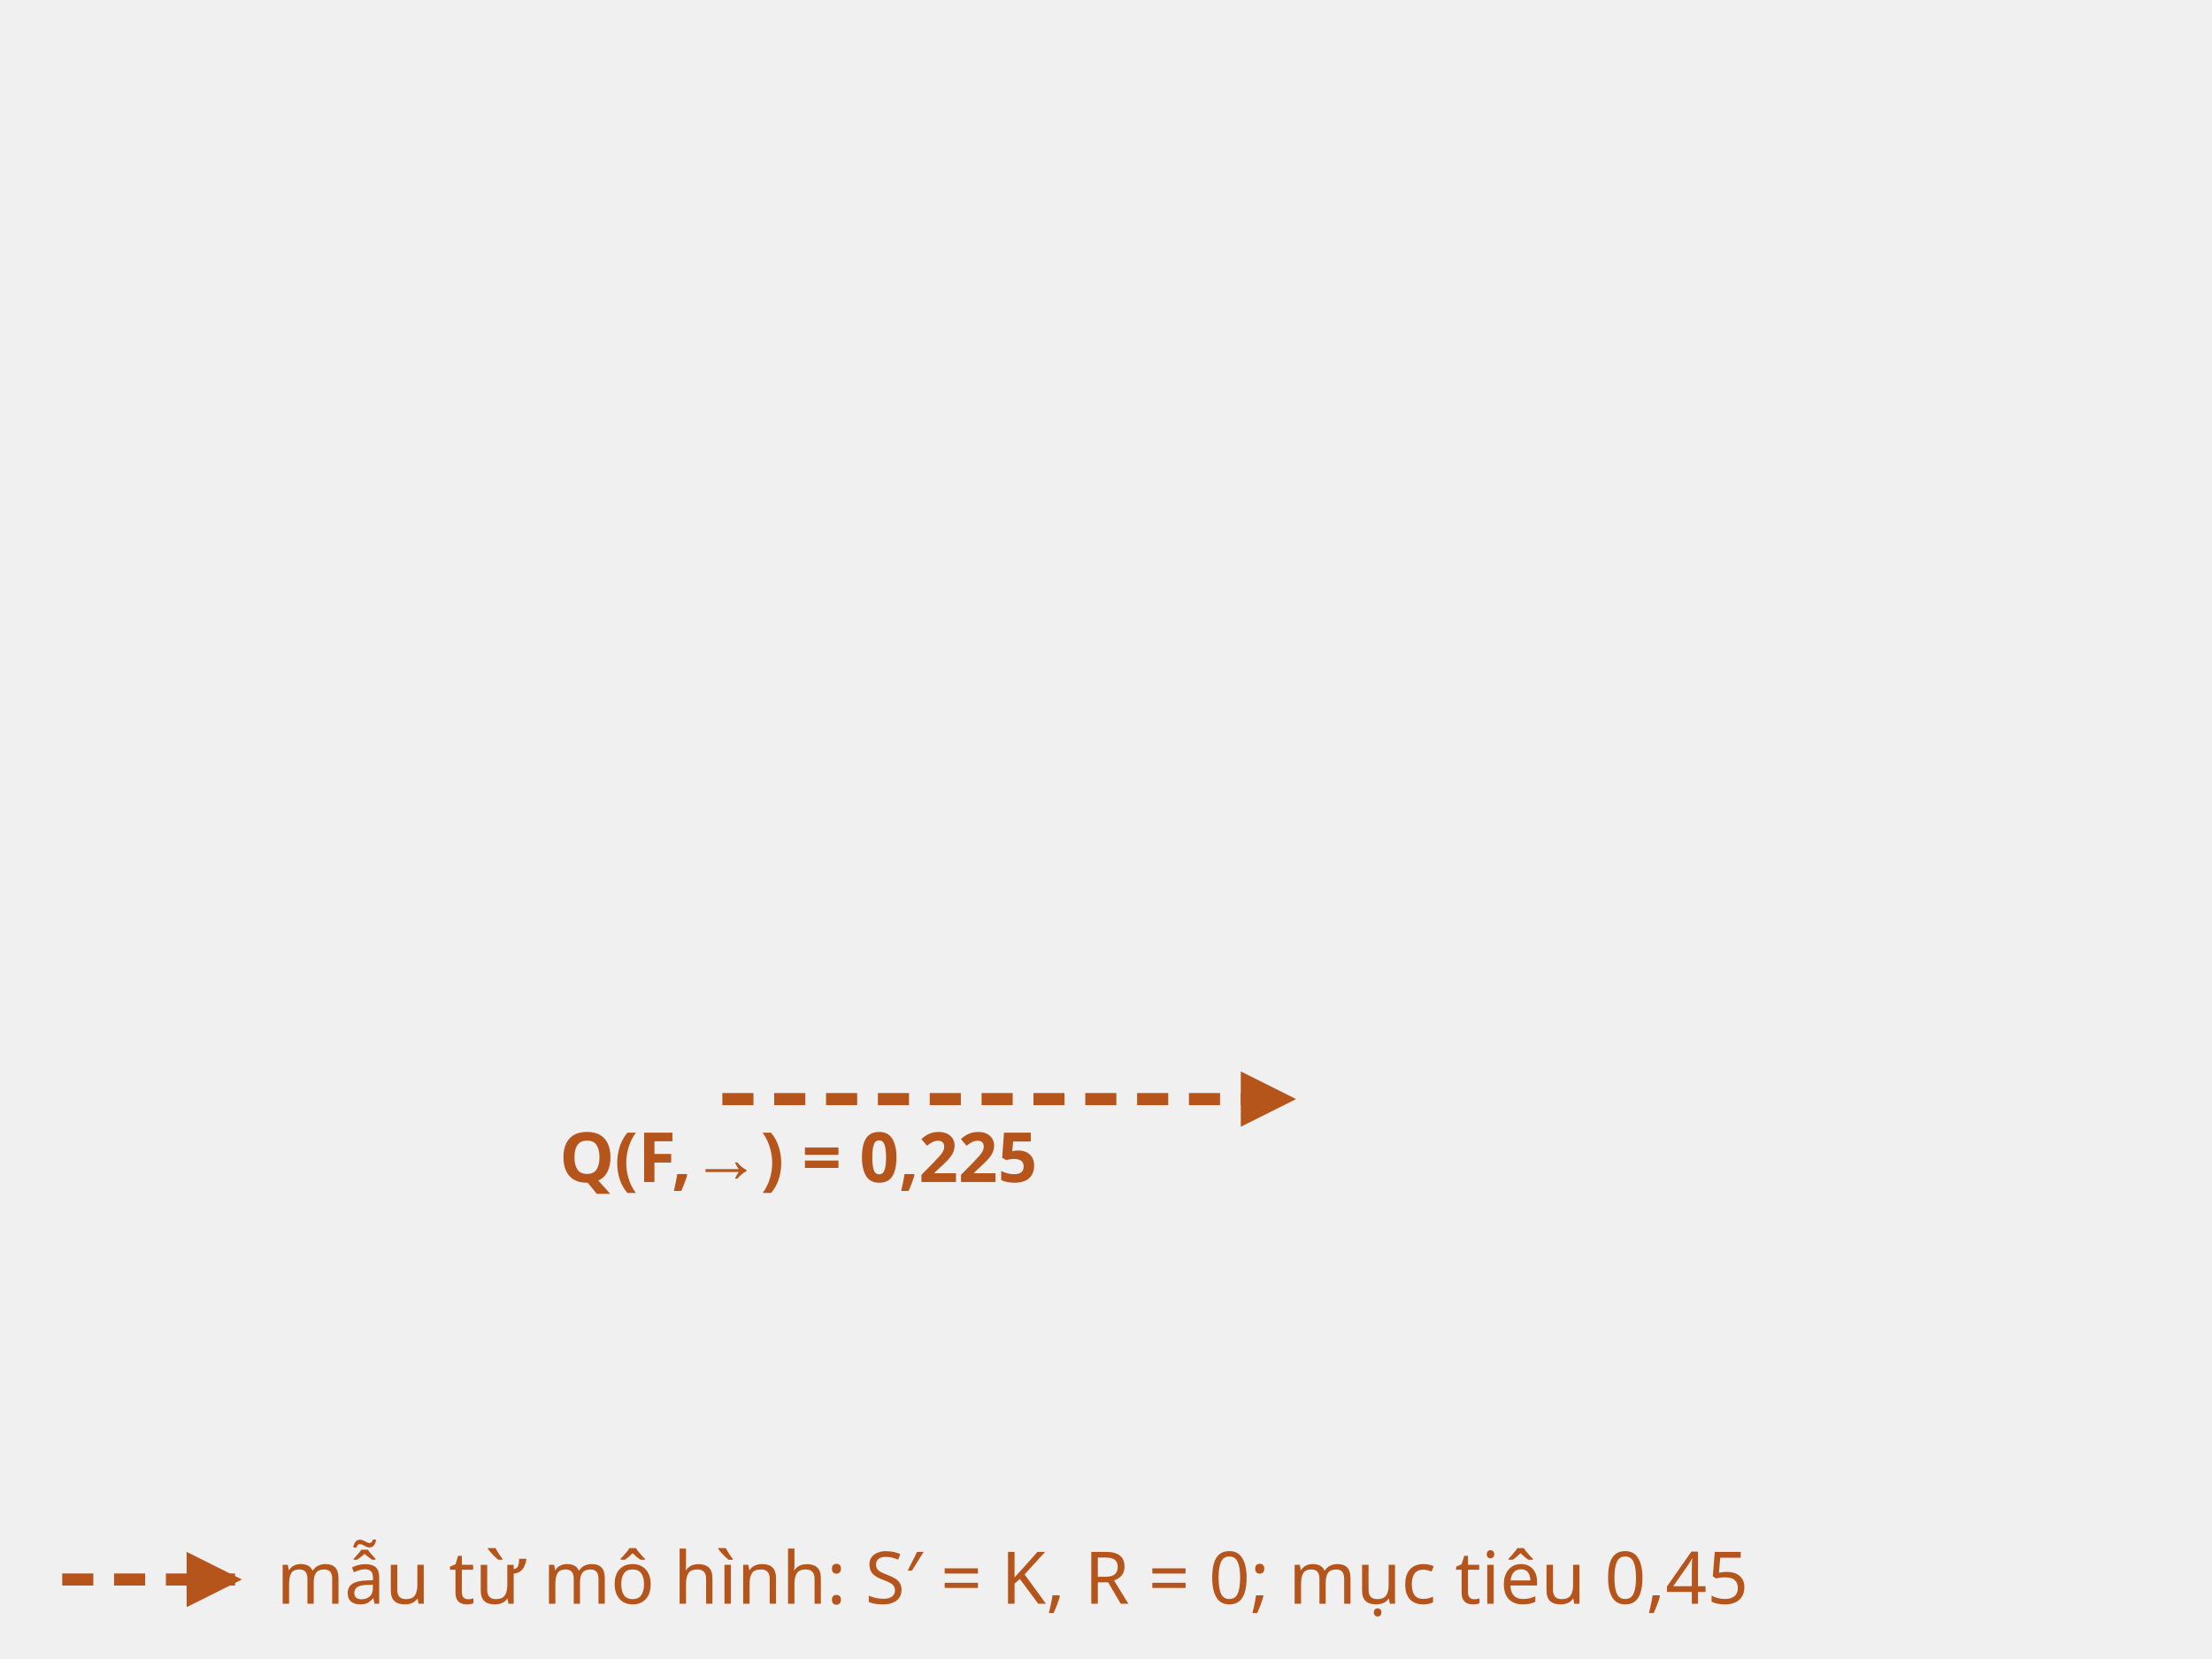
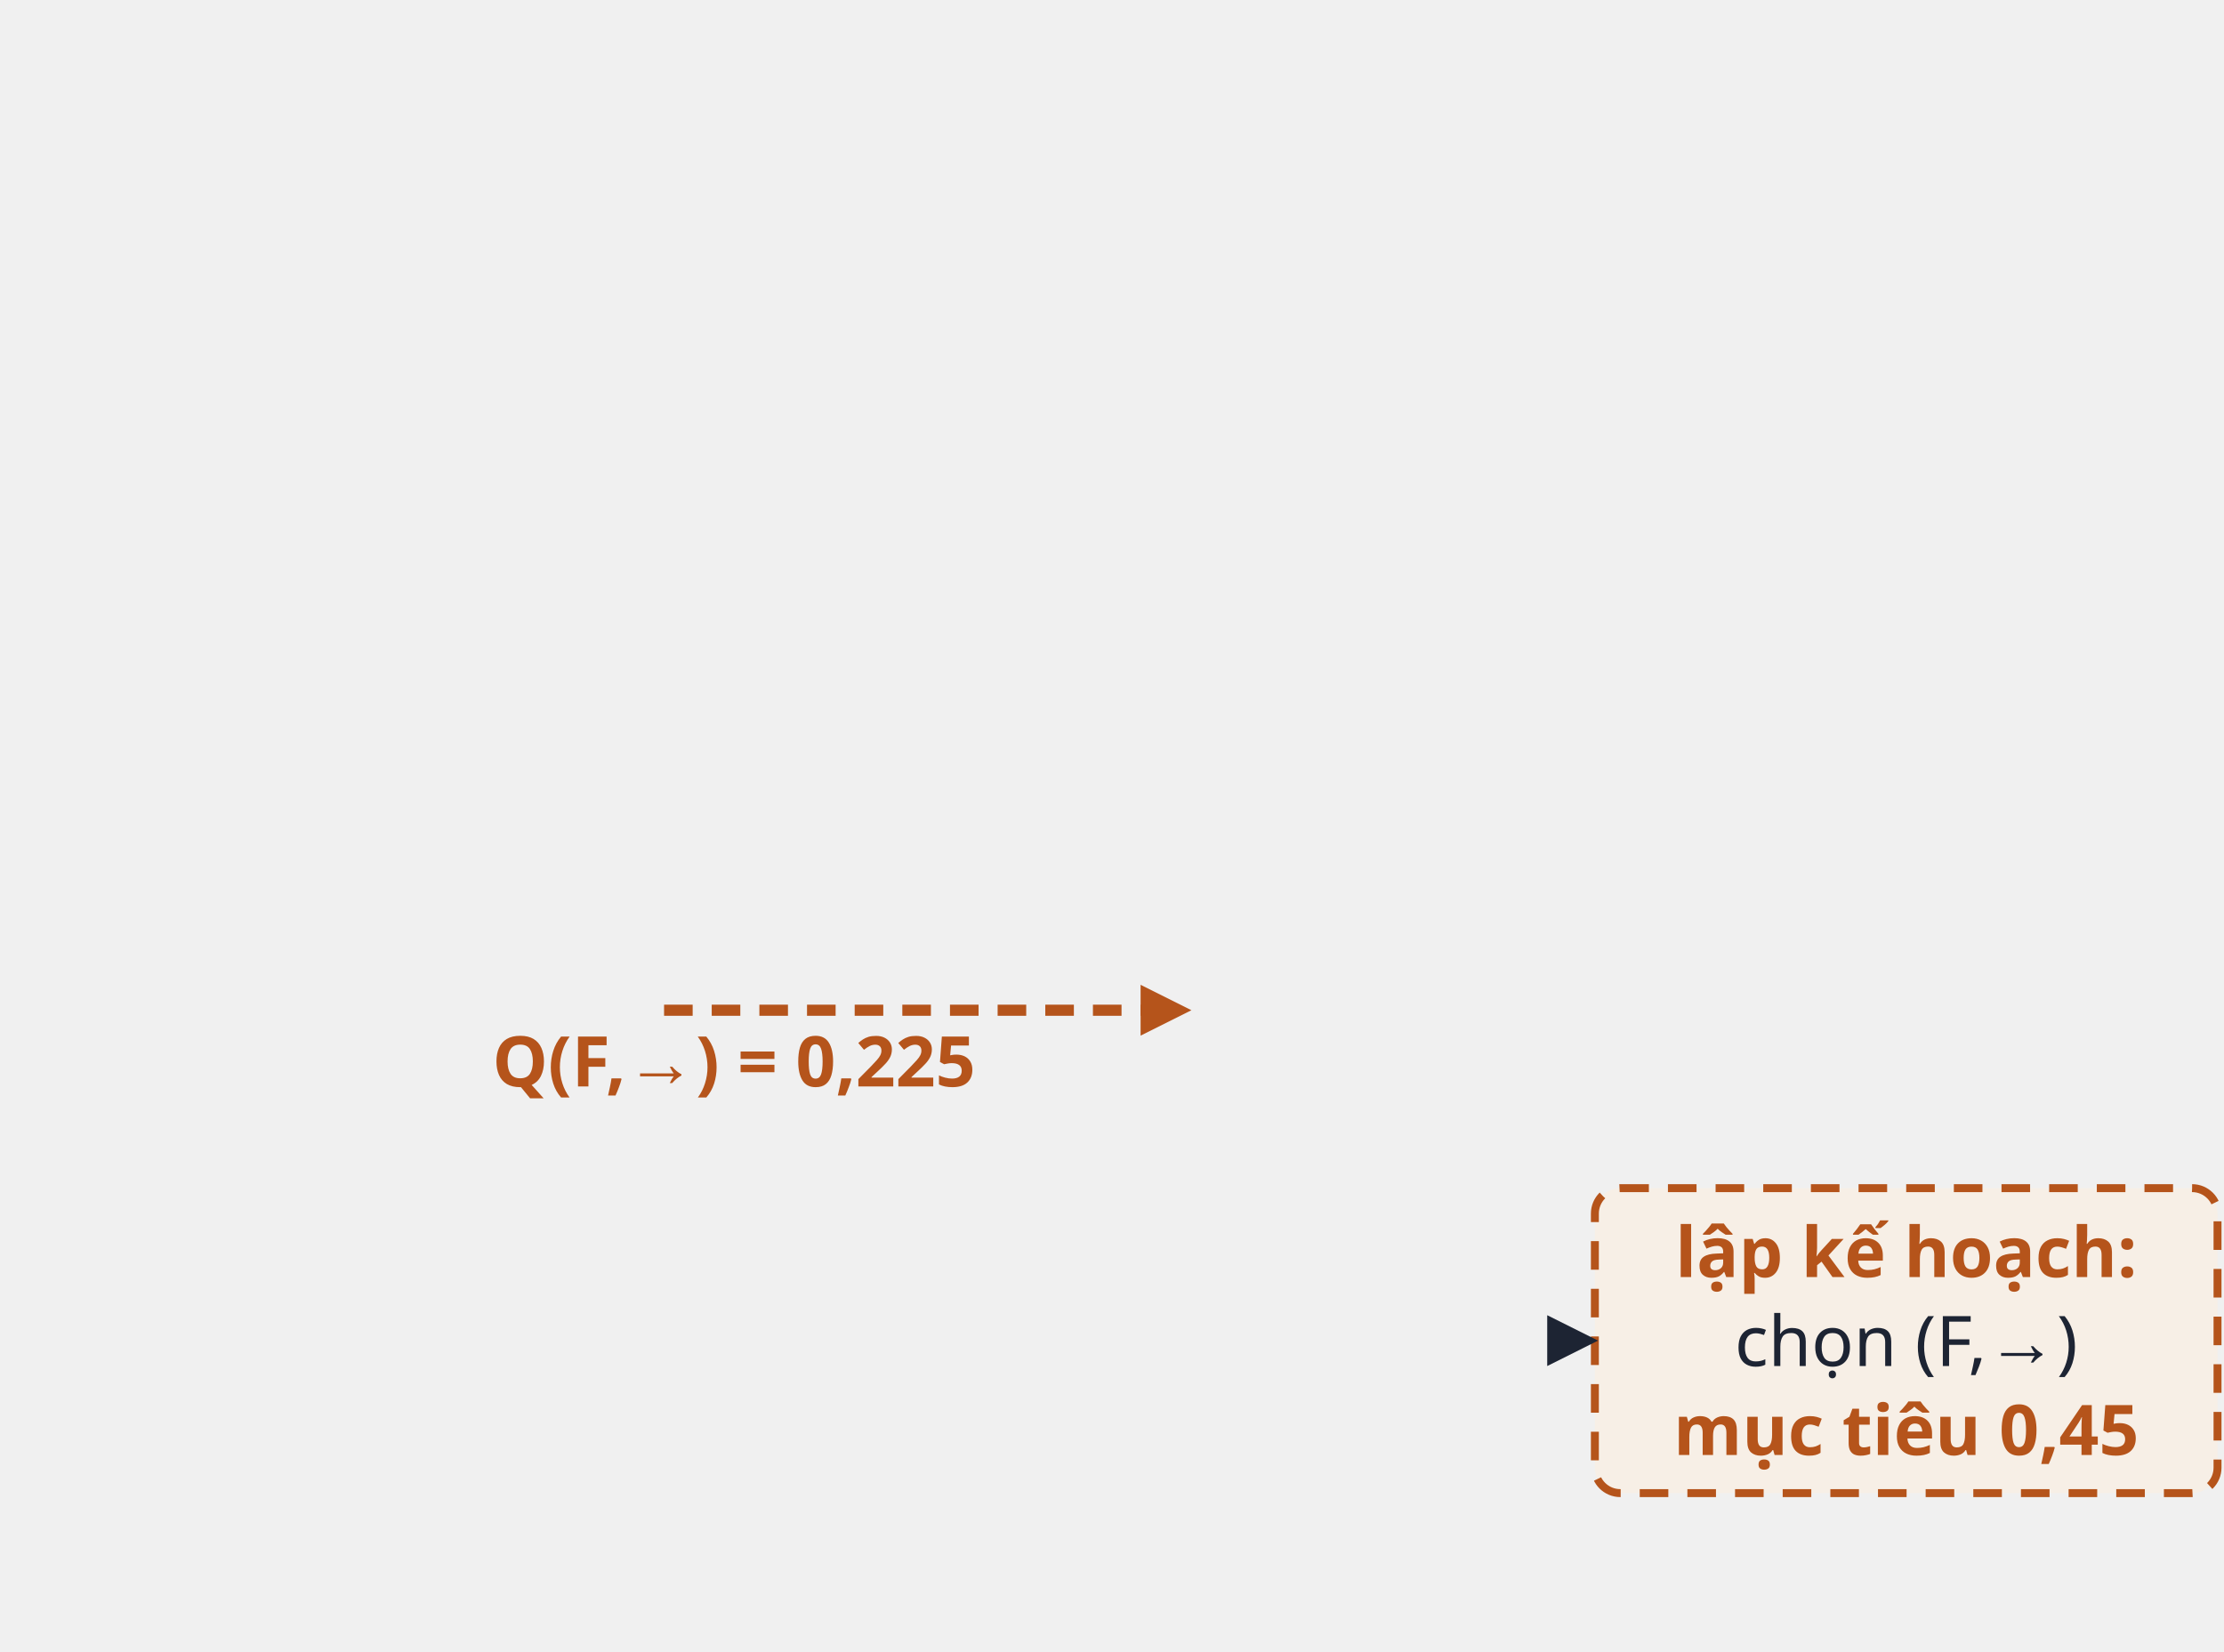
- <svg xmlns="http://www.w3.org/2000/svg" viewBox="0 0 640 480" width="640" height="480" role="img" aria-labelledby="t d" font-family="'Source Sans 3','Source Sans Pro','Noto Sans',Arial,sans-serif" fill="#1d2433">
+ <svg xmlns="http://www.w3.org/2000/svg" viewBox="0 0 700 520" width="540" height="401.1" role="img" aria-labelledby="t d" font-family="'Source Sans 3','Source Sans Pro','Noto Sans',Arial,sans-serif" fill="#1d2433">
  <defs>
    <marker id="ar" markerUnits="userSpaceOnUse" markerWidth="16" markerHeight="16" refX="14" refY="8" orient="auto">
      <path d="M0,0 L16,8 L0,16 Z" fill="#2F3E7A" />
    </marker>
    <marker id="ao" markerUnits="userSpaceOnUse" markerWidth="16" markerHeight="16" refX="14" refY="8" orient="auto">
      <path d="M0,0 L16,8 L0,16 Z" fill="#B5541B" />
    </marker>
    <marker id="ars" markerUnits="userSpaceOnUse" markerWidth="16" markerHeight="16" refX="14" refY="8" orient="auto-start-reverse">
      <path d="M0,0 L16,8 L0,16 Z" fill="#2F3E7A" />
    </marker>
    <marker id="aos" markerUnits="userSpaceOnUse" markerWidth="16" markerHeight="16" refX="14" refY="8" orient="auto-start-reverse">
      <path d="M0,0 L16,8 L0,16 Z" fill="#B5541B" />
    </marker>
    <marker id="ag" markerUnits="userSpaceOnUse" markerWidth="16" markerHeight="16" refX="14" refY="8" orient="auto">
      <path d="M0,0 L16,8 L0,16 Z" fill="#2E7D4F" />
    </marker>
    <marker id="ags" markerUnits="userSpaceOnUse" markerWidth="16" markerHeight="16" refX="14" refY="8" orient="auto-start-reverse">
      <path d="M0,0 L16,8 L0,16 Z" fill="#2E7D4F" />
    </marker>
    <marker id="ax" markerUnits="userSpaceOnUse" markerWidth="16" markerHeight="16" refX="14" refY="8" orient="auto">
      <path d="M0,0 L16,8 L0,16 Z" fill="#6B7280" />
    </marker>
    <marker id="axs" markerUnits="userSpaceOnUse" markerWidth="16" markerHeight="16" refX="14" refY="8" orient="auto-start-reverse">
      <path d="M0,0 L16,8 L0,16 Z" fill="#6B7280" />
    </marker>
    <marker id="ak" markerUnits="userSpaceOnUse" markerWidth="16" markerHeight="16" refX="14" refY="8" orient="auto">
      <path d="M0,0 L16,8 L0,16 Z" fill="#1d2433" />
    </marker>
    <marker id="aks" markerUnits="userSpaceOnUse" markerWidth="16" markerHeight="16" refX="14" refY="8" orient="auto-start-reverse">
      <path d="M0,0 L16,8 L0,16 Z" fill="#1d2433" />
    </marker>
    <pattern id="van" patternUnits="userSpaceOnUse" width="10" height="10" patternTransform="rotate(45)">
      <rect width="10" height="10" fill="#FFFFFF" />
      <line x1="0" y1="0" x2="0" y2="10" stroke="#2F3E7A" stroke-width="3.5" />
    </pattern>
    <pattern id="vano" patternUnits="userSpaceOnUse" width="10" height="10" patternTransform="rotate(45)">
      <rect width="10" height="10" fill="#FFFFFF" />
      <line x1="0" y1="0" x2="0" y2="10" stroke="#B5541B" stroke-width="3.5" />
    </pattern>
    <pattern id="vanx" patternUnits="userSpaceOnUse" width="10" height="10" patternTransform="rotate(45)">
      <rect width="10" height="10" fill="#FFFFFF" />
      <line x1="0" y1="0" x2="0" y2="10" stroke="#6B7280" stroke-width="3.5" />
    </pattern>
  </defs>
  <line x1="209.0" y1="318.0" x2="373.0" y2="318.0" stroke="#B5541B" stroke-width="3.5" marker-end="url(#ao)" stroke-dasharray="9 6" />
-   <text x="231.0" y="342" font-size="20" text-anchor="middle" font-weight="bold" fill="#B5541B">Q(F,→) = 0,225</text>
-   <line x1="18.0" y1="457.0" x2="68.0" y2="457.0" stroke="#B5541B" stroke-width="3.5" marker-end="url(#ao)" stroke-dasharray="9 6" />
-   <text x="80" y="464" font-size="21" text-anchor="start" font-weight="normal" fill="#B5541B">mẫu từ mô hình: S′ = K, R = 0; mục tiêu 0,45</text>
+   <text x="231.0" y="342" font-size="22" text-anchor="middle" font-weight="bold" fill="#B5541B">Q(F,→) = 0,225</text>
+   <rect x="502" y="374" width="196" height="96" rx="8" fill="#F7EFE6" stroke="#B5541B" stroke-width="2.5" stroke-dasharray="9 6" />
+   <text x="600.0" y="402" font-size="22" text-anchor="middle" font-weight="bold" fill="#B5541B">lập kế hoạch:</text>
+   <text x="600.0" y="430" font-size="22" text-anchor="middle" font-weight="normal" fill="#1d2433">chọn (F,→)</text>
+   <text x="600.0" y="458" font-size="22" text-anchor="middle" font-weight="bold" fill="#B5541B">mục tiêu 0,45</text>
+   <line x1="489.0" y1="422.0" x2="501.0" y2="422.0" stroke="#1d2433" stroke-width="2" marker-end="url(#ak)" />
</svg>
